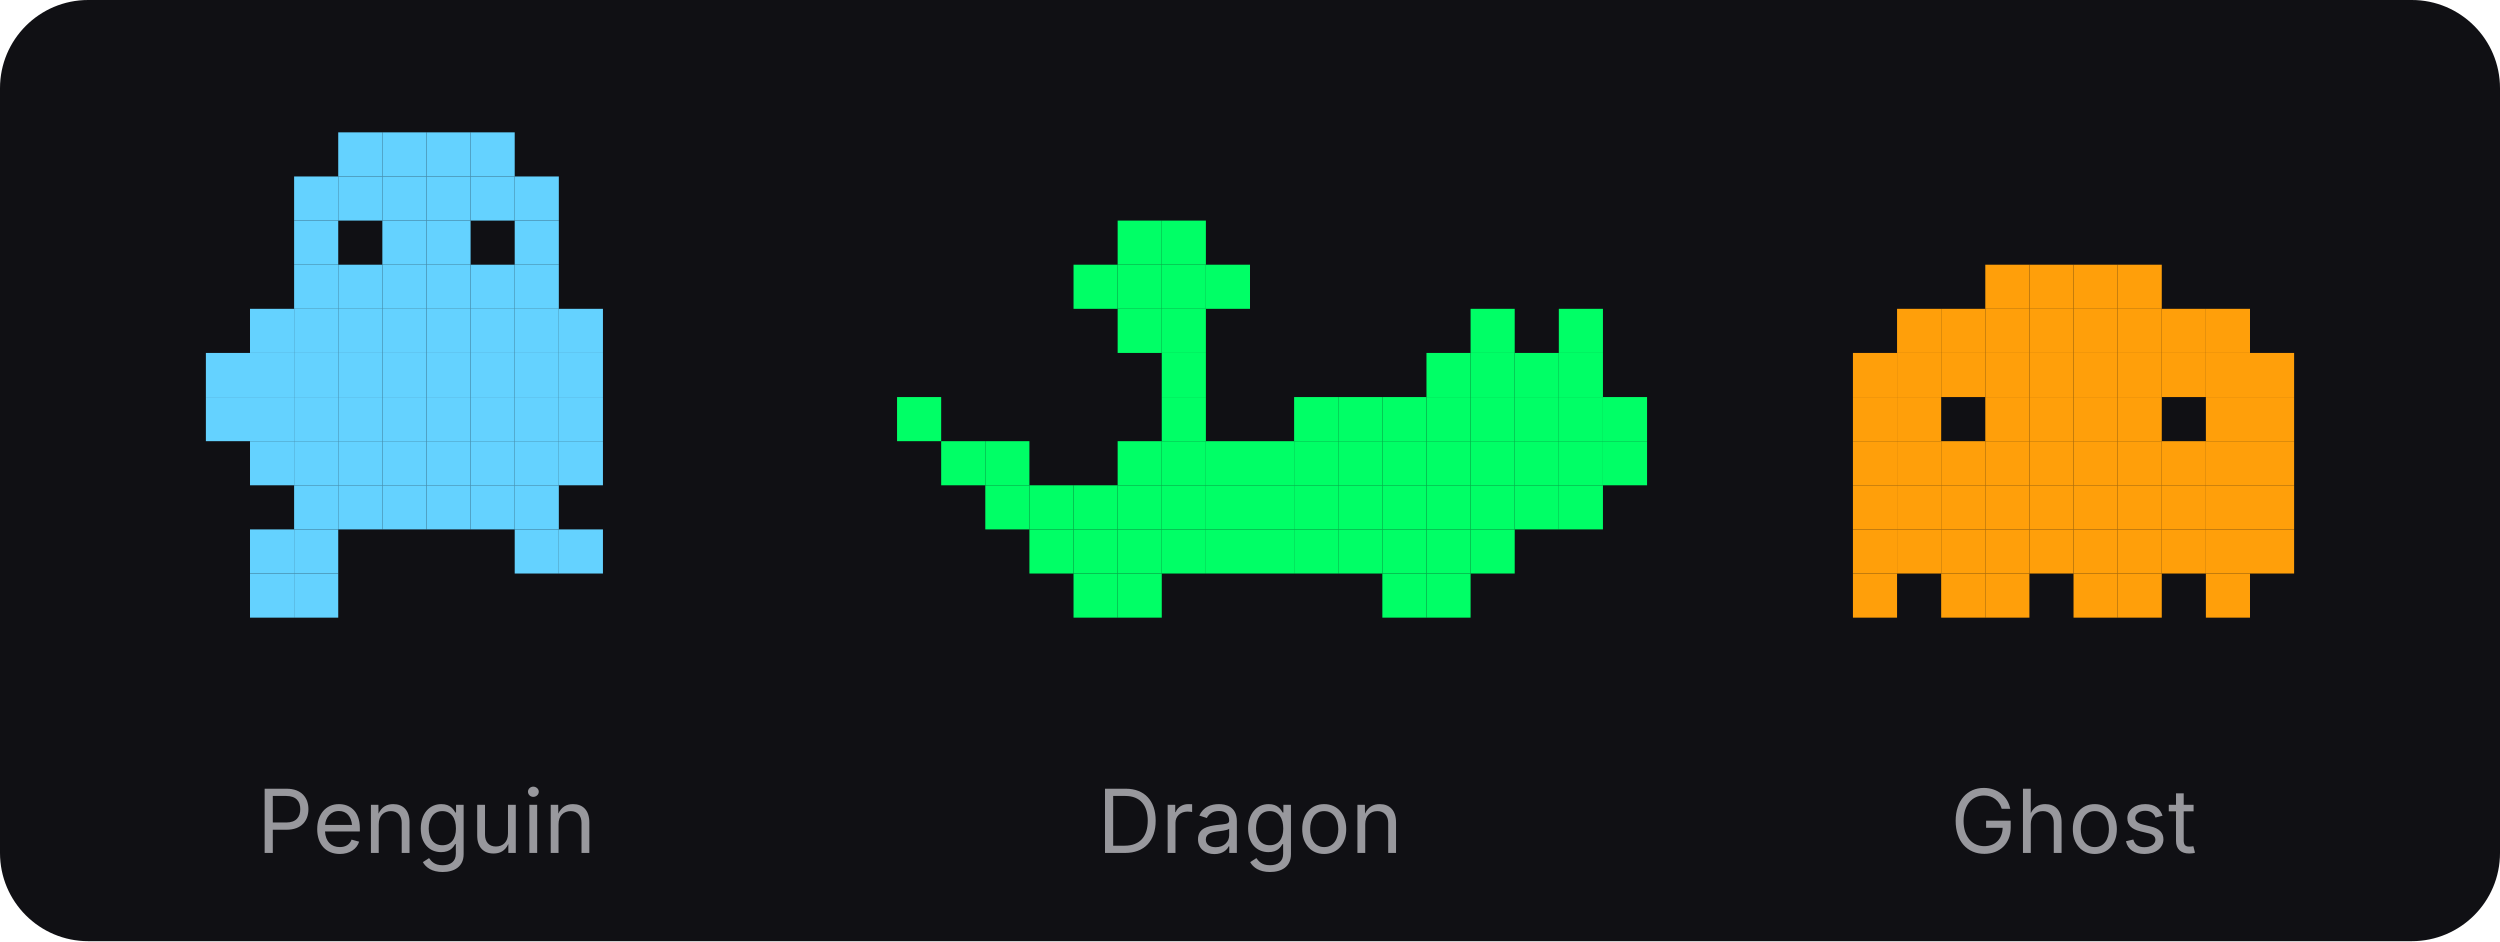
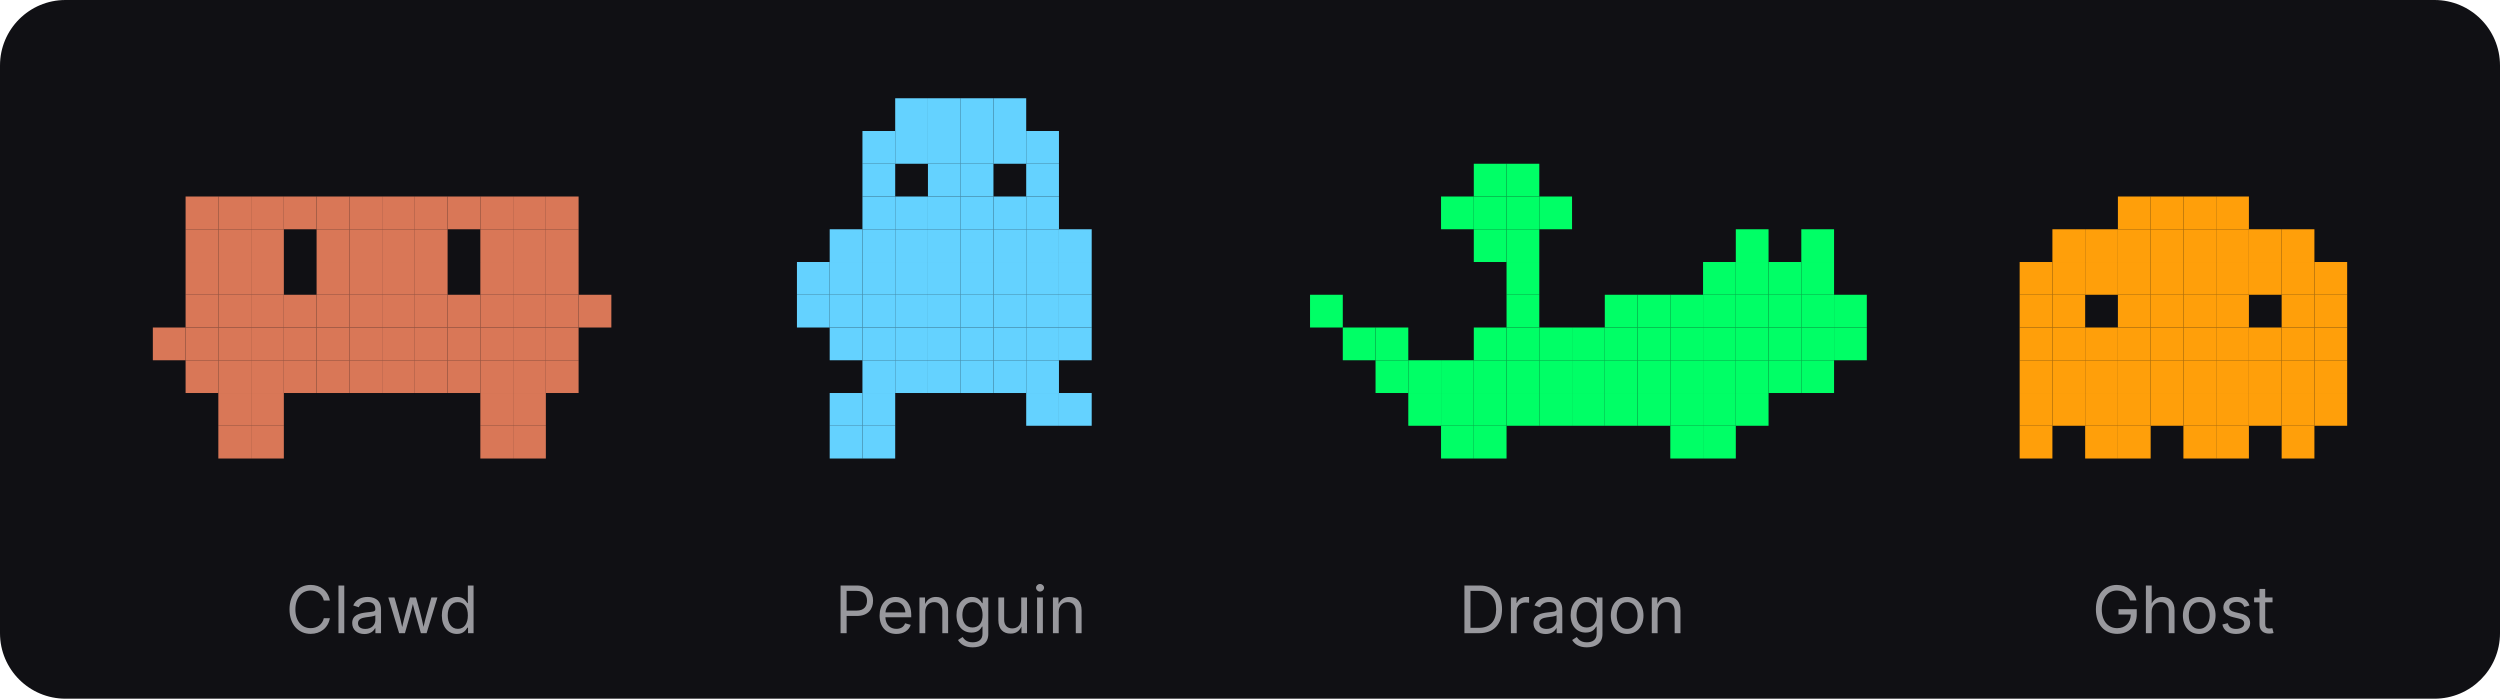
- <svg xmlns="http://www.w3.org/2000/svg" viewBox="0 0 340 128" width="340" height="128" role="img">
-   <rect x="0" y="0" width="340" height="128" rx="12" fill="#101014" />
-   <rect x="46.00" y="18.00" width="6.00" height="6.00" fill="#64D2FF" />
-   <rect x="52.00" y="18.00" width="6.00" height="6.00" fill="#64D2FF" />
-   <rect x="58.00" y="18.00" width="6.00" height="6.00" fill="#64D2FF" />
-   <rect x="64.00" y="18.00" width="6.00" height="6.00" fill="#64D2FF" />
-   <rect x="40.00" y="24.00" width="6.00" height="6.00" fill="#64D2FF" />
-   <rect x="46.00" y="24.00" width="6.00" height="6.00" fill="#64D2FF" />
-   <rect x="52.00" y="24.00" width="6.00" height="6.00" fill="#64D2FF" />
-   <rect x="58.00" y="24.00" width="6.00" height="6.00" fill="#64D2FF" />
-   <rect x="64.00" y="24.00" width="6.00" height="6.00" fill="#64D2FF" />
-   <rect x="70.00" y="24.00" width="6.00" height="6.00" fill="#64D2FF" />
-   <rect x="40.00" y="30.00" width="6.00" height="6.00" fill="#64D2FF" />
-   <rect x="52.00" y="30.00" width="6.00" height="6.00" fill="#64D2FF" />
-   <rect x="58.00" y="30.00" width="6.00" height="6.00" fill="#64D2FF" />
-   <rect x="70.00" y="30.00" width="6.00" height="6.00" fill="#64D2FF" />
-   <rect x="40.00" y="36.00" width="6.00" height="6.00" fill="#64D2FF" />
-   <rect x="46.00" y="36.00" width="6.00" height="6.00" fill="#64D2FF" />
-   <rect x="52.00" y="36.00" width="6.00" height="6.00" fill="#64D2FF" />
-   <rect x="58.00" y="36.00" width="6.00" height="6.00" fill="#64D2FF" />
-   <rect x="64.00" y="36.00" width="6.00" height="6.00" fill="#64D2FF" />
-   <rect x="70.00" y="36.00" width="6.00" height="6.00" fill="#64D2FF" />
-   <rect x="34.00" y="42.00" width="6.00" height="6.00" fill="#64D2FF" />
-   <rect x="40.00" y="42.00" width="6.00" height="6.00" fill="#64D2FF" />
-   <rect x="46.00" y="42.00" width="6.00" height="6.00" fill="#64D2FF" />
-   <rect x="52.00" y="42.00" width="6.00" height="6.00" fill="#64D2FF" />
-   <rect x="58.00" y="42.00" width="6.00" height="6.00" fill="#64D2FF" />
-   <rect x="64.00" y="42.00" width="6.00" height="6.00" fill="#64D2FF" />
-   <rect x="70.00" y="42.00" width="6.00" height="6.00" fill="#64D2FF" />
-   <rect x="76.00" y="42.00" width="6.00" height="6.00" fill="#64D2FF" />
-   <rect x="28.00" y="48.00" width="6.00" height="6.00" fill="#64D2FF" />
-   <rect x="34.00" y="48.00" width="6.00" height="6.00" fill="#64D2FF" />
-   <rect x="40.00" y="48.00" width="6.00" height="6.00" fill="#64D2FF" />
-   <rect x="46.00" y="48.00" width="6.00" height="6.00" fill="#64D2FF" />
-   <rect x="52.00" y="48.00" width="6.00" height="6.00" fill="#64D2FF" />
-   <rect x="58.00" y="48.00" width="6.00" height="6.00" fill="#64D2FF" />
-   <rect x="64.00" y="48.00" width="6.00" height="6.00" fill="#64D2FF" />
-   <rect x="70.00" y="48.00" width="6.00" height="6.00" fill="#64D2FF" />
-   <rect x="76.00" y="48.00" width="6.00" height="6.00" fill="#64D2FF" />
-   <rect x="28.00" y="54.00" width="6.00" height="6.00" fill="#64D2FF" />
-   <rect x="34.00" y="54.00" width="6.00" height="6.00" fill="#64D2FF" />
-   <rect x="40.00" y="54.00" width="6.00" height="6.00" fill="#64D2FF" />
-   <rect x="46.00" y="54.00" width="6.00" height="6.00" fill="#64D2FF" />
-   <rect x="52.00" y="54.00" width="6.00" height="6.00" fill="#64D2FF" />
-   <rect x="58.00" y="54.00" width="6.00" height="6.00" fill="#64D2FF" />
-   <rect x="64.00" y="54.00" width="6.00" height="6.00" fill="#64D2FF" />
-   <rect x="70.00" y="54.00" width="6.00" height="6.00" fill="#64D2FF" />
-   <rect x="76.00" y="54.00" width="6.00" height="6.00" fill="#64D2FF" />
-   <rect x="34.00" y="60.00" width="6.00" height="6.00" fill="#64D2FF" />
-   <rect x="40.00" y="60.00" width="6.00" height="6.00" fill="#64D2FF" />
-   <rect x="46.00" y="60.00" width="6.00" height="6.00" fill="#64D2FF" />
-   <rect x="52.00" y="60.00" width="6.00" height="6.00" fill="#64D2FF" />
-   <rect x="58.00" y="60.00" width="6.00" height="6.00" fill="#64D2FF" />
-   <rect x="64.00" y="60.00" width="6.00" height="6.00" fill="#64D2FF" />
-   <rect x="70.00" y="60.00" width="6.00" height="6.00" fill="#64D2FF" />
-   <rect x="76.00" y="60.00" width="6.00" height="6.00" fill="#64D2FF" />
-   <rect x="40.00" y="66.00" width="6.00" height="6.00" fill="#64D2FF" />
-   <rect x="46.00" y="66.00" width="6.00" height="6.00" fill="#64D2FF" />
-   <rect x="52.00" y="66.00" width="6.00" height="6.00" fill="#64D2FF" />
-   <rect x="58.00" y="66.00" width="6.00" height="6.00" fill="#64D2FF" />
-   <rect x="64.00" y="66.00" width="6.00" height="6.00" fill="#64D2FF" />
-   <rect x="70.00" y="66.00" width="6.00" height="6.00" fill="#64D2FF" />
-   <rect x="34.00" y="72.00" width="6.00" height="6.00" fill="#64D2FF" />
-   <rect x="40.00" y="72.00" width="6.00" height="6.00" fill="#64D2FF" />
-   <rect x="70.00" y="72.00" width="6.00" height="6.00" fill="#64D2FF" />
-   <rect x="76.00" y="72.00" width="6.00" height="6.00" fill="#64D2FF" />
-   <rect x="34.00" y="78.00" width="6.00" height="6.00" fill="#64D2FF" />
-   <rect x="40.00" y="78.00" width="6.00" height="6.00" fill="#64D2FF" />
-   <text x="58.0" y="116" text-anchor="middle" font-family="-apple-system, 'SF Pro Text', 'Segoe UI', system-ui, sans-serif" font-size="12" fill="#98989D">Penguin</text>
-   <rect x="152.00" y="30.00" width="6.00" height="6.00" fill="#00FF66" />
-   <rect x="158.00" y="30.00" width="6.00" height="6.00" fill="#00FF66" />
-   <rect x="146.00" y="36.00" width="6.00" height="6.00" fill="#00FF66" />
-   <rect x="152.00" y="36.00" width="6.00" height="6.00" fill="#00FF66" />
-   <rect x="158.00" y="36.00" width="6.00" height="6.00" fill="#00FF66" />
-   <rect x="164.00" y="36.00" width="6.00" height="6.00" fill="#00FF66" />
-   <rect x="152.00" y="42.00" width="6.00" height="6.00" fill="#00FF66" />
-   <rect x="158.00" y="42.00" width="6.00" height="6.00" fill="#00FF66" />
-   <rect x="200.00" y="42.00" width="6.00" height="6.00" fill="#00FF66" />
-   <rect x="212.00" y="42.00" width="6.00" height="6.00" fill="#00FF66" />
-   <rect x="158.00" y="48.00" width="6.00" height="6.00" fill="#00FF66" />
-   <rect x="194.00" y="48.00" width="6.00" height="6.00" fill="#00FF66" />
-   <rect x="200.00" y="48.00" width="6.00" height="6.00" fill="#00FF66" />
-   <rect x="206.00" y="48.00" width="6.00" height="6.00" fill="#00FF66" />
-   <rect x="212.00" y="48.00" width="6.00" height="6.00" fill="#00FF66" />
-   <rect x="122.00" y="54.00" width="6.00" height="6.00" fill="#00FF66" />
-   <rect x="158.00" y="54.00" width="6.00" height="6.00" fill="#00FF66" />
-   <rect x="176.00" y="54.00" width="6.00" height="6.00" fill="#00FF66" />
-   <rect x="182.00" y="54.00" width="6.00" height="6.00" fill="#00FF66" />
-   <rect x="188.00" y="54.00" width="6.00" height="6.00" fill="#00FF66" />
-   <rect x="194.00" y="54.00" width="6.00" height="6.00" fill="#00FF66" />
-   <rect x="200.00" y="54.00" width="6.00" height="6.00" fill="#00FF66" />
-   <rect x="206.00" y="54.00" width="6.00" height="6.00" fill="#00FF66" />
-   <rect x="212.00" y="54.00" width="6.00" height="6.00" fill="#00FF66" />
-   <rect x="218.00" y="54.00" width="6.00" height="6.00" fill="#00FF66" />
-   <rect x="128.00" y="60.00" width="6.00" height="6.00" fill="#00FF66" />
-   <rect x="134.00" y="60.00" width="6.00" height="6.00" fill="#00FF66" />
-   <rect x="152.00" y="60.00" width="6.00" height="6.00" fill="#00FF66" />
-   <rect x="158.00" y="60.00" width="6.00" height="6.00" fill="#00FF66" />
-   <rect x="164.00" y="60.00" width="6.00" height="6.00" fill="#00FF66" />
-   <rect x="170.00" y="60.00" width="6.00" height="6.00" fill="#00FF66" />
-   <rect x="176.00" y="60.00" width="6.00" height="6.00" fill="#00FF66" />
-   <rect x="182.00" y="60.00" width="6.00" height="6.00" fill="#00FF66" />
-   <rect x="188.00" y="60.00" width="6.00" height="6.00" fill="#00FF66" />
-   <rect x="194.00" y="60.00" width="6.00" height="6.00" fill="#00FF66" />
-   <rect x="200.00" y="60.00" width="6.00" height="6.00" fill="#00FF66" />
-   <rect x="206.00" y="60.00" width="6.00" height="6.00" fill="#00FF66" />
-   <rect x="212.00" y="60.00" width="6.00" height="6.00" fill="#00FF66" />
-   <rect x="218.00" y="60.00" width="6.00" height="6.00" fill="#00FF66" />
-   <rect x="134.00" y="66.00" width="6.00" height="6.00" fill="#00FF66" />
-   <rect x="140.00" y="66.00" width="6.00" height="6.00" fill="#00FF66" />
-   <rect x="146.00" y="66.00" width="6.00" height="6.00" fill="#00FF66" />
-   <rect x="152.00" y="66.00" width="6.00" height="6.00" fill="#00FF66" />
-   <rect x="158.00" y="66.00" width="6.00" height="6.00" fill="#00FF66" />
-   <rect x="164.00" y="66.00" width="6.00" height="6.00" fill="#00FF66" />
-   <rect x="170.00" y="66.00" width="6.00" height="6.00" fill="#00FF66" />
-   <rect x="176.00" y="66.00" width="6.00" height="6.00" fill="#00FF66" />
-   <rect x="182.00" y="66.00" width="6.00" height="6.00" fill="#00FF66" />
-   <rect x="188.00" y="66.00" width="6.00" height="6.00" fill="#00FF66" />
-   <rect x="194.00" y="66.00" width="6.00" height="6.00" fill="#00FF66" />
-   <rect x="200.00" y="66.00" width="6.00" height="6.00" fill="#00FF66" />
-   <rect x="206.00" y="66.00" width="6.00" height="6.00" fill="#00FF66" />
-   <rect x="212.00" y="66.00" width="6.00" height="6.00" fill="#00FF66" />
-   <rect x="140.00" y="72.00" width="6.00" height="6.00" fill="#00FF66" />
-   <rect x="146.00" y="72.00" width="6.00" height="6.00" fill="#00FF66" />
-   <rect x="152.00" y="72.00" width="6.00" height="6.00" fill="#00FF66" />
-   <rect x="158.00" y="72.00" width="6.00" height="6.00" fill="#00FF66" />
-   <rect x="164.00" y="72.00" width="6.00" height="6.00" fill="#00FF66" />
-   <rect x="170.00" y="72.00" width="6.00" height="6.00" fill="#00FF66" />
-   <rect x="176.00" y="72.00" width="6.00" height="6.00" fill="#00FF66" />
-   <rect x="182.00" y="72.00" width="6.00" height="6.00" fill="#00FF66" />
-   <rect x="188.00" y="72.00" width="6.00" height="6.00" fill="#00FF66" />
-   <rect x="194.00" y="72.00" width="6.00" height="6.00" fill="#00FF66" />
-   <rect x="200.00" y="72.00" width="6.00" height="6.00" fill="#00FF66" />
-   <rect x="146.00" y="78.00" width="6.00" height="6.00" fill="#00FF66" />
-   <rect x="152.00" y="78.00" width="6.00" height="6.00" fill="#00FF66" />
-   <rect x="188.00" y="78.00" width="6.00" height="6.00" fill="#00FF66" />
-   <rect x="194.00" y="78.00" width="6.00" height="6.00" fill="#00FF66" />
-   <text x="170.0" y="116" text-anchor="middle" font-family="-apple-system, 'SF Pro Text', 'Segoe UI', system-ui, sans-serif" font-size="12" fill="#98989D">Dragon</text>
-   <rect x="270.00" y="36.00" width="6.00" height="6.00" fill="#FF9F0A" />
-   <rect x="276.00" y="36.00" width="6.00" height="6.00" fill="#FF9F0A" />
-   <rect x="282.00" y="36.00" width="6.00" height="6.00" fill="#FF9F0A" />
-   <rect x="288.00" y="36.00" width="6.00" height="6.00" fill="#FF9F0A" />
-   <rect x="258.00" y="42.00" width="6.00" height="6.00" fill="#FF9F0A" />
-   <rect x="264.00" y="42.00" width="6.00" height="6.00" fill="#FF9F0A" />
-   <rect x="270.00" y="42.00" width="6.00" height="6.00" fill="#FF9F0A" />
-   <rect x="276.00" y="42.00" width="6.00" height="6.00" fill="#FF9F0A" />
-   <rect x="282.00" y="42.00" width="6.00" height="6.00" fill="#FF9F0A" />
-   <rect x="288.00" y="42.00" width="6.00" height="6.00" fill="#FF9F0A" />
-   <rect x="294.00" y="42.00" width="6.00" height="6.00" fill="#FF9F0A" />
-   <rect x="300.00" y="42.00" width="6.00" height="6.00" fill="#FF9F0A" />
-   <rect x="252.00" y="48.00" width="6.00" height="6.00" fill="#FF9F0A" />
-   <rect x="258.00" y="48.00" width="6.00" height="6.00" fill="#FF9F0A" />
-   <rect x="264.00" y="48.00" width="6.00" height="6.00" fill="#FF9F0A" />
-   <rect x="270.00" y="48.00" width="6.00" height="6.00" fill="#FF9F0A" />
-   <rect x="276.00" y="48.00" width="6.00" height="6.00" fill="#FF9F0A" />
-   <rect x="282.00" y="48.00" width="6.00" height="6.00" fill="#FF9F0A" />
-   <rect x="288.00" y="48.00" width="6.00" height="6.00" fill="#FF9F0A" />
-   <rect x="294.00" y="48.00" width="6.00" height="6.00" fill="#FF9F0A" />
-   <rect x="300.00" y="48.00" width="6.00" height="6.00" fill="#FF9F0A" />
-   <rect x="306.00" y="48.00" width="6.00" height="6.00" fill="#FF9F0A" />
-   <rect x="252.00" y="54.00" width="6.00" height="6.00" fill="#FF9F0A" />
-   <rect x="258.00" y="54.00" width="6.00" height="6.00" fill="#FF9F0A" />
-   <rect x="270.00" y="54.00" width="6.00" height="6.00" fill="#FF9F0A" />
-   <rect x="276.00" y="54.00" width="6.00" height="6.00" fill="#FF9F0A" />
-   <rect x="282.00" y="54.00" width="6.00" height="6.00" fill="#FF9F0A" />
-   <rect x="288.00" y="54.00" width="6.00" height="6.00" fill="#FF9F0A" />
-   <rect x="300.00" y="54.00" width="6.00" height="6.00" fill="#FF9F0A" />
-   <rect x="306.00" y="54.00" width="6.00" height="6.00" fill="#FF9F0A" />
-   <rect x="252.00" y="60.00" width="6.00" height="6.00" fill="#FF9F0A" />
-   <rect x="258.00" y="60.00" width="6.00" height="6.00" fill="#FF9F0A" />
-   <rect x="264.00" y="60.00" width="6.00" height="6.00" fill="#FF9F0A" />
-   <rect x="270.00" y="60.00" width="6.00" height="6.00" fill="#FF9F0A" />
-   <rect x="276.00" y="60.00" width="6.00" height="6.00" fill="#FF9F0A" />
-   <rect x="282.00" y="60.00" width="6.00" height="6.00" fill="#FF9F0A" />
-   <rect x="288.00" y="60.00" width="6.00" height="6.00" fill="#FF9F0A" />
-   <rect x="294.00" y="60.00" width="6.00" height="6.00" fill="#FF9F0A" />
-   <rect x="300.00" y="60.00" width="6.00" height="6.00" fill="#FF9F0A" />
-   <rect x="306.00" y="60.00" width="6.00" height="6.00" fill="#FF9F0A" />
-   <rect x="252.00" y="66.00" width="6.00" height="6.00" fill="#FF9F0A" />
-   <rect x="258.00" y="66.00" width="6.00" height="6.00" fill="#FF9F0A" />
-   <rect x="264.00" y="66.00" width="6.00" height="6.00" fill="#FF9F0A" />
-   <rect x="270.00" y="66.00" width="6.00" height="6.00" fill="#FF9F0A" />
-   <rect x="276.00" y="66.00" width="6.00" height="6.00" fill="#FF9F0A" />
-   <rect x="282.00" y="66.00" width="6.00" height="6.00" fill="#FF9F0A" />
-   <rect x="288.00" y="66.00" width="6.00" height="6.00" fill="#FF9F0A" />
-   <rect x="294.00" y="66.00" width="6.00" height="6.00" fill="#FF9F0A" />
-   <rect x="300.00" y="66.00" width="6.00" height="6.00" fill="#FF9F0A" />
-   <rect x="306.00" y="66.00" width="6.00" height="6.00" fill="#FF9F0A" />
-   <rect x="252.00" y="72.00" width="6.00" height="6.00" fill="#FF9F0A" />
-   <rect x="258.00" y="72.00" width="6.00" height="6.00" fill="#FF9F0A" />
-   <rect x="264.00" y="72.00" width="6.00" height="6.00" fill="#FF9F0A" />
-   <rect x="270.00" y="72.00" width="6.00" height="6.00" fill="#FF9F0A" />
-   <rect x="276.00" y="72.00" width="6.00" height="6.00" fill="#FF9F0A" />
-   <rect x="282.00" y="72.00" width="6.00" height="6.00" fill="#FF9F0A" />
-   <rect x="288.00" y="72.00" width="6.00" height="6.00" fill="#FF9F0A" />
-   <rect x="294.00" y="72.00" width="6.00" height="6.00" fill="#FF9F0A" />
-   <rect x="300.00" y="72.00" width="6.00" height="6.00" fill="#FF9F0A" />
-   <rect x="306.00" y="72.00" width="6.00" height="6.00" fill="#FF9F0A" />
-   <rect x="252.00" y="78.00" width="6.00" height="6.00" fill="#FF9F0A" />
-   <rect x="264.00" y="78.00" width="6.00" height="6.00" fill="#FF9F0A" />
-   <rect x="270.00" y="78.00" width="6.00" height="6.00" fill="#FF9F0A" />
-   <rect x="282.00" y="78.00" width="6.00" height="6.00" fill="#FF9F0A" />
-   <rect x="288.00" y="78.00" width="6.00" height="6.00" fill="#FF9F0A" />
-   <rect x="300.00" y="78.00" width="6.00" height="6.00" fill="#FF9F0A" />
-   <text x="282.0" y="116" text-anchor="middle" font-family="-apple-system, 'SF Pro Text', 'Segoe UI', system-ui, sans-serif" font-size="12" fill="#98989D">Ghost</text>
+ <svg xmlns="http://www.w3.org/2000/svg" viewBox="0 0 458 128" width="458" height="128" role="img">
+   <rect x="0" y="0" width="458" height="128" rx="12" fill="#101014" />
+   <rect x="34.00" y="36.00" width="6.00" height="6.00" fill="#D97757" />
+   <rect x="40.00" y="36.00" width="6.00" height="6.00" fill="#D97757" />
+   <rect x="46.00" y="36.00" width="6.00" height="6.00" fill="#D97757" />
+   <rect x="52.00" y="36.00" width="6.00" height="6.00" fill="#D97757" />
+   <rect x="58.00" y="36.00" width="6.00" height="6.00" fill="#D97757" />
+   <rect x="64.00" y="36.00" width="6.00" height="6.00" fill="#D97757" />
+   <rect x="70.00" y="36.00" width="6.00" height="6.00" fill="#D97757" />
+   <rect x="76.00" y="36.00" width="6.00" height="6.00" fill="#D97757" />
+   <rect x="82.00" y="36.00" width="6.00" height="6.00" fill="#D97757" />
+   <rect x="88.00" y="36.00" width="6.00" height="6.00" fill="#D97757" />
+   <rect x="94.00" y="36.00" width="6.00" height="6.00" fill="#D97757" />
+   <rect x="100.00" y="36.00" width="6.00" height="6.00" fill="#D97757" />
+   <rect x="34.00" y="42.00" width="6.00" height="6.00" fill="#D97757" />
+   <rect x="40.00" y="42.00" width="6.00" height="6.00" fill="#D97757" />
+   <rect x="46.00" y="42.00" width="6.00" height="6.00" fill="#D97757" />
+   <rect x="58.00" y="42.00" width="6.00" height="6.00" fill="#D97757" />
+   <rect x="64.00" y="42.00" width="6.00" height="6.00" fill="#D97757" />
+   <rect x="70.00" y="42.00" width="6.00" height="6.00" fill="#D97757" />
+   <rect x="76.00" y="42.00" width="6.00" height="6.00" fill="#D97757" />
+   <rect x="88.00" y="42.00" width="6.00" height="6.00" fill="#D97757" />
+   <rect x="94.00" y="42.00" width="6.00" height="6.00" fill="#D97757" />
+   <rect x="100.00" y="42.00" width="6.00" height="6.00" fill="#D97757" />
+   <rect x="34.00" y="48.00" width="6.00" height="6.00" fill="#D97757" />
+   <rect x="40.00" y="48.00" width="6.00" height="6.00" fill="#D97757" />
+   <rect x="46.00" y="48.00" width="6.00" height="6.00" fill="#D97757" />
+   <rect x="58.00" y="48.00" width="6.00" height="6.00" fill="#D97757" />
+   <rect x="64.00" y="48.00" width="6.00" height="6.00" fill="#D97757" />
+   <rect x="70.00" y="48.00" width="6.00" height="6.00" fill="#D97757" />
+   <rect x="76.00" y="48.00" width="6.00" height="6.00" fill="#D97757" />
+   <rect x="88.00" y="48.00" width="6.00" height="6.00" fill="#D97757" />
+   <rect x="94.00" y="48.00" width="6.00" height="6.00" fill="#D97757" />
+   <rect x="100.00" y="48.00" width="6.00" height="6.00" fill="#D97757" />
+   <rect x="34.00" y="54.00" width="6.00" height="6.00" fill="#D97757" />
+   <rect x="40.00" y="54.00" width="6.00" height="6.00" fill="#D97757" />
+   <rect x="46.00" y="54.00" width="6.00" height="6.00" fill="#D97757" />
+   <rect x="52.00" y="54.00" width="6.00" height="6.00" fill="#D97757" />
+   <rect x="58.00" y="54.00" width="6.00" height="6.00" fill="#D97757" />
+   <rect x="64.00" y="54.00" width="6.00" height="6.00" fill="#D97757" />
+   <rect x="70.00" y="54.00" width="6.00" height="6.00" fill="#D97757" />
+   <rect x="76.00" y="54.00" width="6.00" height="6.00" fill="#D97757" />
+   <rect x="82.00" y="54.00" width="6.00" height="6.00" fill="#D97757" />
+   <rect x="88.00" y="54.00" width="6.00" height="6.00" fill="#D97757" />
+   <rect x="94.00" y="54.00" width="6.00" height="6.00" fill="#D97757" />
+   <rect x="100.00" y="54.00" width="6.00" height="6.00" fill="#D97757" />
+   <rect x="106.00" y="54.00" width="6.00" height="6.00" fill="#D97757" />
+   <rect x="28.00" y="60.00" width="6.00" height="6.00" fill="#D97757" />
+   <rect x="34.00" y="60.00" width="6.00" height="6.00" fill="#D97757" />
+   <rect x="40.00" y="60.00" width="6.00" height="6.00" fill="#D97757" />
+   <rect x="46.00" y="60.00" width="6.00" height="6.00" fill="#D97757" />
+   <rect x="52.00" y="60.00" width="6.00" height="6.00" fill="#D97757" />
+   <rect x="58.00" y="60.00" width="6.00" height="6.00" fill="#D97757" />
+   <rect x="64.00" y="60.00" width="6.00" height="6.00" fill="#D97757" />
+   <rect x="70.00" y="60.00" width="6.00" height="6.00" fill="#D97757" />
+   <rect x="76.00" y="60.00" width="6.00" height="6.00" fill="#D97757" />
+   <rect x="82.00" y="60.00" width="6.00" height="6.00" fill="#D97757" />
+   <rect x="88.00" y="60.00" width="6.00" height="6.00" fill="#D97757" />
+   <rect x="94.00" y="60.00" width="6.00" height="6.00" fill="#D97757" />
+   <rect x="100.00" y="60.00" width="6.00" height="6.00" fill="#D97757" />
+   <rect x="34.00" y="66.00" width="6.00" height="6.00" fill="#D97757" />
+   <rect x="40.00" y="66.00" width="6.00" height="6.00" fill="#D97757" />
+   <rect x="46.00" y="66.00" width="6.00" height="6.00" fill="#D97757" />
+   <rect x="52.00" y="66.00" width="6.00" height="6.00" fill="#D97757" />
+   <rect x="58.00" y="66.00" width="6.00" height="6.00" fill="#D97757" />
+   <rect x="64.00" y="66.00" width="6.00" height="6.00" fill="#D97757" />
+   <rect x="70.00" y="66.00" width="6.00" height="6.00" fill="#D97757" />
+   <rect x="76.00" y="66.00" width="6.00" height="6.00" fill="#D97757" />
+   <rect x="82.00" y="66.00" width="6.00" height="6.00" fill="#D97757" />
+   <rect x="88.00" y="66.00" width="6.00" height="6.00" fill="#D97757" />
+   <rect x="94.00" y="66.00" width="6.00" height="6.00" fill="#D97757" />
+   <rect x="100.00" y="66.00" width="6.00" height="6.00" fill="#D97757" />
+   <rect x="40.00" y="72.00" width="6.00" height="6.00" fill="#D97757" />
+   <rect x="46.00" y="72.00" width="6.00" height="6.00" fill="#D97757" />
+   <rect x="88.00" y="72.00" width="6.00" height="6.00" fill="#D97757" />
+   <rect x="94.00" y="72.00" width="6.00" height="6.00" fill="#D97757" />
+   <rect x="40.00" y="78.00" width="6.00" height="6.00" fill="#D97757" />
+   <rect x="46.00" y="78.00" width="6.00" height="6.00" fill="#D97757" />
+   <rect x="88.00" y="78.00" width="6.00" height="6.00" fill="#D97757" />
+   <rect x="94.00" y="78.00" width="6.00" height="6.00" fill="#D97757" />
+   <text x="70.0" y="116" text-anchor="middle" font-family="-apple-system, 'SF Pro Text', 'Segoe UI', system-ui, sans-serif" font-size="12" fill="#98989D">Clawd</text>
+   <rect x="164.00" y="18.00" width="6.00" height="6.00" fill="#64D2FF" />
+   <rect x="170.00" y="18.00" width="6.00" height="6.00" fill="#64D2FF" />
+   <rect x="176.00" y="18.00" width="6.00" height="6.00" fill="#64D2FF" />
+   <rect x="182.00" y="18.00" width="6.00" height="6.00" fill="#64D2FF" />
+   <rect x="158.00" y="24.00" width="6.00" height="6.00" fill="#64D2FF" />
+   <rect x="164.00" y="24.00" width="6.00" height="6.00" fill="#64D2FF" />
+   <rect x="170.00" y="24.00" width="6.00" height="6.00" fill="#64D2FF" />
+   <rect x="176.00" y="24.00" width="6.00" height="6.00" fill="#64D2FF" />
+   <rect x="182.00" y="24.00" width="6.00" height="6.00" fill="#64D2FF" />
+   <rect x="188.00" y="24.00" width="6.00" height="6.00" fill="#64D2FF" />
+   <rect x="158.00" y="30.00" width="6.00" height="6.00" fill="#64D2FF" />
+   <rect x="170.00" y="30.00" width="6.00" height="6.00" fill="#64D2FF" />
+   <rect x="176.00" y="30.00" width="6.00" height="6.00" fill="#64D2FF" />
+   <rect x="188.00" y="30.00" width="6.00" height="6.00" fill="#64D2FF" />
+   <rect x="158.00" y="36.00" width="6.00" height="6.00" fill="#64D2FF" />
+   <rect x="164.00" y="36.00" width="6.00" height="6.00" fill="#64D2FF" />
+   <rect x="170.00" y="36.00" width="6.00" height="6.00" fill="#64D2FF" />
+   <rect x="176.00" y="36.00" width="6.00" height="6.00" fill="#64D2FF" />
+   <rect x="182.00" y="36.00" width="6.00" height="6.00" fill="#64D2FF" />
+   <rect x="188.00" y="36.00" width="6.00" height="6.00" fill="#64D2FF" />
+   <rect x="152.00" y="42.00" width="6.00" height="6.00" fill="#64D2FF" />
+   <rect x="158.00" y="42.00" width="6.00" height="6.00" fill="#64D2FF" />
+   <rect x="164.00" y="42.00" width="6.00" height="6.00" fill="#64D2FF" />
+   <rect x="170.00" y="42.00" width="6.00" height="6.00" fill="#64D2FF" />
+   <rect x="176.00" y="42.00" width="6.00" height="6.00" fill="#64D2FF" />
+   <rect x="182.00" y="42.00" width="6.00" height="6.00" fill="#64D2FF" />
+   <rect x="188.00" y="42.00" width="6.00" height="6.00" fill="#64D2FF" />
+   <rect x="194.00" y="42.00" width="6.00" height="6.00" fill="#64D2FF" />
+   <rect x="146.00" y="48.00" width="6.00" height="6.00" fill="#64D2FF" />
+   <rect x="152.00" y="48.00" width="6.00" height="6.00" fill="#64D2FF" />
+   <rect x="158.00" y="48.00" width="6.00" height="6.00" fill="#64D2FF" />
+   <rect x="164.00" y="48.00" width="6.00" height="6.00" fill="#64D2FF" />
+   <rect x="170.00" y="48.00" width="6.00" height="6.00" fill="#64D2FF" />
+   <rect x="176.00" y="48.00" width="6.00" height="6.00" fill="#64D2FF" />
+   <rect x="182.00" y="48.00" width="6.00" height="6.00" fill="#64D2FF" />
+   <rect x="188.00" y="48.00" width="6.00" height="6.00" fill="#64D2FF" />
+   <rect x="194.00" y="48.00" width="6.00" height="6.00" fill="#64D2FF" />
+   <rect x="146.00" y="54.00" width="6.00" height="6.00" fill="#64D2FF" />
+   <rect x="152.00" y="54.00" width="6.00" height="6.00" fill="#64D2FF" />
+   <rect x="158.00" y="54.00" width="6.00" height="6.00" fill="#64D2FF" />
+   <rect x="164.00" y="54.00" width="6.00" height="6.00" fill="#64D2FF" />
+   <rect x="170.00" y="54.00" width="6.00" height="6.00" fill="#64D2FF" />
+   <rect x="176.00" y="54.00" width="6.00" height="6.00" fill="#64D2FF" />
+   <rect x="182.00" y="54.00" width="6.00" height="6.00" fill="#64D2FF" />
+   <rect x="188.00" y="54.00" width="6.00" height="6.00" fill="#64D2FF" />
+   <rect x="194.00" y="54.00" width="6.00" height="6.00" fill="#64D2FF" />
+   <rect x="152.00" y="60.00" width="6.00" height="6.00" fill="#64D2FF" />
+   <rect x="158.00" y="60.00" width="6.00" height="6.00" fill="#64D2FF" />
+   <rect x="164.00" y="60.00" width="6.00" height="6.00" fill="#64D2FF" />
+   <rect x="170.00" y="60.00" width="6.00" height="6.00" fill="#64D2FF" />
+   <rect x="176.00" y="60.00" width="6.00" height="6.00" fill="#64D2FF" />
+   <rect x="182.00" y="60.00" width="6.00" height="6.00" fill="#64D2FF" />
+   <rect x="188.00" y="60.00" width="6.00" height="6.00" fill="#64D2FF" />
+   <rect x="194.00" y="60.00" width="6.00" height="6.00" fill="#64D2FF" />
+   <rect x="158.00" y="66.00" width="6.00" height="6.00" fill="#64D2FF" />
+   <rect x="164.00" y="66.00" width="6.00" height="6.00" fill="#64D2FF" />
+   <rect x="170.00" y="66.00" width="6.00" height="6.00" fill="#64D2FF" />
+   <rect x="176.00" y="66.00" width="6.00" height="6.00" fill="#64D2FF" />
+   <rect x="182.00" y="66.00" width="6.00" height="6.00" fill="#64D2FF" />
+   <rect x="188.00" y="66.00" width="6.00" height="6.00" fill="#64D2FF" />
+   <rect x="152.00" y="72.00" width="6.00" height="6.00" fill="#64D2FF" />
+   <rect x="158.00" y="72.00" width="6.00" height="6.00" fill="#64D2FF" />
+   <rect x="188.00" y="72.00" width="6.00" height="6.00" fill="#64D2FF" />
+   <rect x="194.00" y="72.00" width="6.00" height="6.00" fill="#64D2FF" />
+   <rect x="152.00" y="78.00" width="6.00" height="6.00" fill="#64D2FF" />
+   <rect x="158.00" y="78.00" width="6.00" height="6.00" fill="#64D2FF" />
+   <text x="176.0" y="116" text-anchor="middle" font-family="-apple-system, 'SF Pro Text', 'Segoe UI', system-ui, sans-serif" font-size="12" fill="#98989D">Penguin</text>
+   <rect x="270.00" y="30.00" width="6.00" height="6.00" fill="#00FF66" />
+   <rect x="276.00" y="30.00" width="6.00" height="6.00" fill="#00FF66" />
+   <rect x="264.00" y="36.00" width="6.00" height="6.00" fill="#00FF66" />
+   <rect x="270.00" y="36.00" width="6.00" height="6.00" fill="#00FF66" />
+   <rect x="276.00" y="36.00" width="6.00" height="6.00" fill="#00FF66" />
+   <rect x="282.00" y="36.00" width="6.00" height="6.00" fill="#00FF66" />
+   <rect x="270.00" y="42.00" width="6.00" height="6.00" fill="#00FF66" />
+   <rect x="276.00" y="42.00" width="6.00" height="6.00" fill="#00FF66" />
+   <rect x="318.00" y="42.00" width="6.00" height="6.00" fill="#00FF66" />
+   <rect x="330.00" y="42.00" width="6.00" height="6.00" fill="#00FF66" />
+   <rect x="276.00" y="48.00" width="6.00" height="6.00" fill="#00FF66" />
+   <rect x="312.00" y="48.00" width="6.00" height="6.00" fill="#00FF66" />
+   <rect x="318.00" y="48.00" width="6.00" height="6.00" fill="#00FF66" />
+   <rect x="324.00" y="48.00" width="6.00" height="6.00" fill="#00FF66" />
+   <rect x="330.00" y="48.00" width="6.00" height="6.00" fill="#00FF66" />
+   <rect x="240.00" y="54.00" width="6.00" height="6.00" fill="#00FF66" />
+   <rect x="276.00" y="54.00" width="6.00" height="6.00" fill="#00FF66" />
+   <rect x="294.00" y="54.00" width="6.00" height="6.00" fill="#00FF66" />
+   <rect x="300.00" y="54.00" width="6.00" height="6.00" fill="#00FF66" />
+   <rect x="306.00" y="54.00" width="6.00" height="6.00" fill="#00FF66" />
+   <rect x="312.00" y="54.00" width="6.00" height="6.00" fill="#00FF66" />
+   <rect x="318.00" y="54.00" width="6.00" height="6.00" fill="#00FF66" />
+   <rect x="324.00" y="54.00" width="6.00" height="6.00" fill="#00FF66" />
+   <rect x="330.00" y="54.00" width="6.00" height="6.00" fill="#00FF66" />
+   <rect x="336.00" y="54.00" width="6.00" height="6.00" fill="#00FF66" />
+   <rect x="246.00" y="60.00" width="6.00" height="6.00" fill="#00FF66" />
+   <rect x="252.00" y="60.00" width="6.00" height="6.00" fill="#00FF66" />
+   <rect x="270.00" y="60.00" width="6.00" height="6.00" fill="#00FF66" />
+   <rect x="276.00" y="60.00" width="6.00" height="6.00" fill="#00FF66" />
+   <rect x="282.00" y="60.00" width="6.00" height="6.00" fill="#00FF66" />
+   <rect x="288.00" y="60.00" width="6.00" height="6.00" fill="#00FF66" />
+   <rect x="294.00" y="60.00" width="6.00" height="6.00" fill="#00FF66" />
+   <rect x="300.00" y="60.00" width="6.00" height="6.00" fill="#00FF66" />
+   <rect x="306.00" y="60.00" width="6.00" height="6.00" fill="#00FF66" />
+   <rect x="312.00" y="60.00" width="6.00" height="6.00" fill="#00FF66" />
+   <rect x="318.00" y="60.00" width="6.00" height="6.00" fill="#00FF66" />
+   <rect x="324.00" y="60.00" width="6.00" height="6.00" fill="#00FF66" />
+   <rect x="330.00" y="60.00" width="6.00" height="6.00" fill="#00FF66" />
+   <rect x="336.00" y="60.00" width="6.00" height="6.00" fill="#00FF66" />
+   <rect x="252.00" y="66.00" width="6.00" height="6.00" fill="#00FF66" />
+   <rect x="258.00" y="66.00" width="6.00" height="6.00" fill="#00FF66" />
+   <rect x="264.00" y="66.00" width="6.00" height="6.00" fill="#00FF66" />
+   <rect x="270.00" y="66.00" width="6.00" height="6.00" fill="#00FF66" />
+   <rect x="276.00" y="66.00" width="6.00" height="6.00" fill="#00FF66" />
+   <rect x="282.00" y="66.00" width="6.00" height="6.00" fill="#00FF66" />
+   <rect x="288.00" y="66.00" width="6.00" height="6.00" fill="#00FF66" />
+   <rect x="294.00" y="66.00" width="6.00" height="6.00" fill="#00FF66" />
+   <rect x="300.00" y="66.00" width="6.00" height="6.00" fill="#00FF66" />
+   <rect x="306.00" y="66.00" width="6.00" height="6.00" fill="#00FF66" />
+   <rect x="312.00" y="66.00" width="6.00" height="6.00" fill="#00FF66" />
+   <rect x="318.00" y="66.00" width="6.00" height="6.00" fill="#00FF66" />
+   <rect x="324.00" y="66.00" width="6.00" height="6.00" fill="#00FF66" />
+   <rect x="330.00" y="66.00" width="6.00" height="6.00" fill="#00FF66" />
+   <rect x="258.00" y="72.00" width="6.00" height="6.00" fill="#00FF66" />
+   <rect x="264.00" y="72.00" width="6.00" height="6.00" fill="#00FF66" />
+   <rect x="270.00" y="72.00" width="6.00" height="6.00" fill="#00FF66" />
+   <rect x="276.00" y="72.00" width="6.00" height="6.00" fill="#00FF66" />
+   <rect x="282.00" y="72.00" width="6.00" height="6.00" fill="#00FF66" />
+   <rect x="288.00" y="72.00" width="6.00" height="6.00" fill="#00FF66" />
+   <rect x="294.00" y="72.00" width="6.00" height="6.00" fill="#00FF66" />
+   <rect x="300.00" y="72.00" width="6.00" height="6.00" fill="#00FF66" />
+   <rect x="306.00" y="72.00" width="6.00" height="6.00" fill="#00FF66" />
+   <rect x="312.00" y="72.00" width="6.00" height="6.00" fill="#00FF66" />
+   <rect x="318.00" y="72.00" width="6.00" height="6.00" fill="#00FF66" />
+   <rect x="264.00" y="78.00" width="6.00" height="6.00" fill="#00FF66" />
+   <rect x="270.00" y="78.00" width="6.00" height="6.00" fill="#00FF66" />
+   <rect x="306.00" y="78.00" width="6.00" height="6.00" fill="#00FF66" />
+   <rect x="312.00" y="78.00" width="6.00" height="6.00" fill="#00FF66" />
+   <text x="288.0" y="116" text-anchor="middle" font-family="-apple-system, 'SF Pro Text', 'Segoe UI', system-ui, sans-serif" font-size="12" fill="#98989D">Dragon</text>
+   <rect x="388.00" y="36.00" width="6.00" height="6.00" fill="#FF9F0A" />
+   <rect x="394.00" y="36.00" width="6.00" height="6.00" fill="#FF9F0A" />
+   <rect x="400.00" y="36.00" width="6.00" height="6.00" fill="#FF9F0A" />
+   <rect x="406.00" y="36.00" width="6.00" height="6.00" fill="#FF9F0A" />
+   <rect x="376.00" y="42.00" width="6.00" height="6.00" fill="#FF9F0A" />
+   <rect x="382.00" y="42.00" width="6.00" height="6.00" fill="#FF9F0A" />
+   <rect x="388.00" y="42.00" width="6.00" height="6.00" fill="#FF9F0A" />
+   <rect x="394.00" y="42.00" width="6.00" height="6.00" fill="#FF9F0A" />
+   <rect x="400.00" y="42.00" width="6.00" height="6.00" fill="#FF9F0A" />
+   <rect x="406.00" y="42.00" width="6.00" height="6.00" fill="#FF9F0A" />
+   <rect x="412.00" y="42.00" width="6.00" height="6.00" fill="#FF9F0A" />
+   <rect x="418.00" y="42.00" width="6.00" height="6.00" fill="#FF9F0A" />
+   <rect x="370.00" y="48.00" width="6.00" height="6.00" fill="#FF9F0A" />
+   <rect x="376.00" y="48.00" width="6.00" height="6.00" fill="#FF9F0A" />
+   <rect x="382.00" y="48.00" width="6.00" height="6.00" fill="#FF9F0A" />
+   <rect x="388.00" y="48.00" width="6.00" height="6.00" fill="#FF9F0A" />
+   <rect x="394.00" y="48.00" width="6.00" height="6.00" fill="#FF9F0A" />
+   <rect x="400.00" y="48.00" width="6.00" height="6.00" fill="#FF9F0A" />
+   <rect x="406.00" y="48.00" width="6.00" height="6.00" fill="#FF9F0A" />
+   <rect x="412.00" y="48.00" width="6.00" height="6.00" fill="#FF9F0A" />
+   <rect x="418.00" y="48.00" width="6.00" height="6.00" fill="#FF9F0A" />
+   <rect x="424.00" y="48.00" width="6.00" height="6.00" fill="#FF9F0A" />
+   <rect x="370.00" y="54.00" width="6.00" height="6.00" fill="#FF9F0A" />
+   <rect x="376.00" y="54.00" width="6.00" height="6.00" fill="#FF9F0A" />
+   <rect x="388.00" y="54.00" width="6.00" height="6.00" fill="#FF9F0A" />
+   <rect x="394.00" y="54.00" width="6.00" height="6.00" fill="#FF9F0A" />
+   <rect x="400.00" y="54.00" width="6.00" height="6.00" fill="#FF9F0A" />
+   <rect x="406.00" y="54.00" width="6.00" height="6.00" fill="#FF9F0A" />
+   <rect x="418.00" y="54.00" width="6.00" height="6.00" fill="#FF9F0A" />
+   <rect x="424.00" y="54.00" width="6.00" height="6.00" fill="#FF9F0A" />
+   <rect x="370.00" y="60.00" width="6.00" height="6.00" fill="#FF9F0A" />
+   <rect x="376.00" y="60.00" width="6.00" height="6.00" fill="#FF9F0A" />
+   <rect x="382.00" y="60.00" width="6.00" height="6.00" fill="#FF9F0A" />
+   <rect x="388.00" y="60.00" width="6.00" height="6.00" fill="#FF9F0A" />
+   <rect x="394.00" y="60.00" width="6.00" height="6.00" fill="#FF9F0A" />
+   <rect x="400.00" y="60.00" width="6.00" height="6.00" fill="#FF9F0A" />
+   <rect x="406.00" y="60.00" width="6.00" height="6.00" fill="#FF9F0A" />
+   <rect x="412.00" y="60.00" width="6.00" height="6.00" fill="#FF9F0A" />
+   <rect x="418.00" y="60.00" width="6.00" height="6.00" fill="#FF9F0A" />
+   <rect x="424.00" y="60.00" width="6.00" height="6.00" fill="#FF9F0A" />
+   <rect x="370.00" y="66.00" width="6.00" height="6.00" fill="#FF9F0A" />
+   <rect x="376.00" y="66.00" width="6.00" height="6.00" fill="#FF9F0A" />
+   <rect x="382.00" y="66.00" width="6.00" height="6.00" fill="#FF9F0A" />
+   <rect x="388.00" y="66.00" width="6.00" height="6.00" fill="#FF9F0A" />
+   <rect x="394.00" y="66.00" width="6.00" height="6.00" fill="#FF9F0A" />
+   <rect x="400.00" y="66.00" width="6.00" height="6.00" fill="#FF9F0A" />
+   <rect x="406.00" y="66.00" width="6.00" height="6.00" fill="#FF9F0A" />
+   <rect x="412.00" y="66.00" width="6.00" height="6.00" fill="#FF9F0A" />
+   <rect x="418.00" y="66.00" width="6.00" height="6.00" fill="#FF9F0A" />
+   <rect x="424.00" y="66.00" width="6.00" height="6.00" fill="#FF9F0A" />
+   <rect x="370.00" y="72.00" width="6.00" height="6.00" fill="#FF9F0A" />
+   <rect x="376.00" y="72.00" width="6.00" height="6.00" fill="#FF9F0A" />
+   <rect x="382.00" y="72.00" width="6.00" height="6.00" fill="#FF9F0A" />
+   <rect x="388.00" y="72.00" width="6.00" height="6.00" fill="#FF9F0A" />
+   <rect x="394.00" y="72.00" width="6.00" height="6.00" fill="#FF9F0A" />
+   <rect x="400.00" y="72.00" width="6.00" height="6.00" fill="#FF9F0A" />
+   <rect x="406.00" y="72.00" width="6.00" height="6.00" fill="#FF9F0A" />
+   <rect x="412.00" y="72.00" width="6.00" height="6.00" fill="#FF9F0A" />
+   <rect x="418.00" y="72.00" width="6.00" height="6.00" fill="#FF9F0A" />
+   <rect x="424.00" y="72.00" width="6.00" height="6.00" fill="#FF9F0A" />
+   <rect x="370.00" y="78.00" width="6.00" height="6.00" fill="#FF9F0A" />
+   <rect x="382.00" y="78.00" width="6.00" height="6.00" fill="#FF9F0A" />
+   <rect x="388.00" y="78.00" width="6.00" height="6.00" fill="#FF9F0A" />
+   <rect x="400.00" y="78.00" width="6.00" height="6.00" fill="#FF9F0A" />
+   <rect x="406.00" y="78.00" width="6.00" height="6.00" fill="#FF9F0A" />
+   <rect x="418.00" y="78.00" width="6.00" height="6.00" fill="#FF9F0A" />
+   <text x="400.0" y="116" text-anchor="middle" font-family="-apple-system, 'SF Pro Text', 'Segoe UI', system-ui, sans-serif" font-size="12" fill="#98989D">Ghost</text>
</svg>
